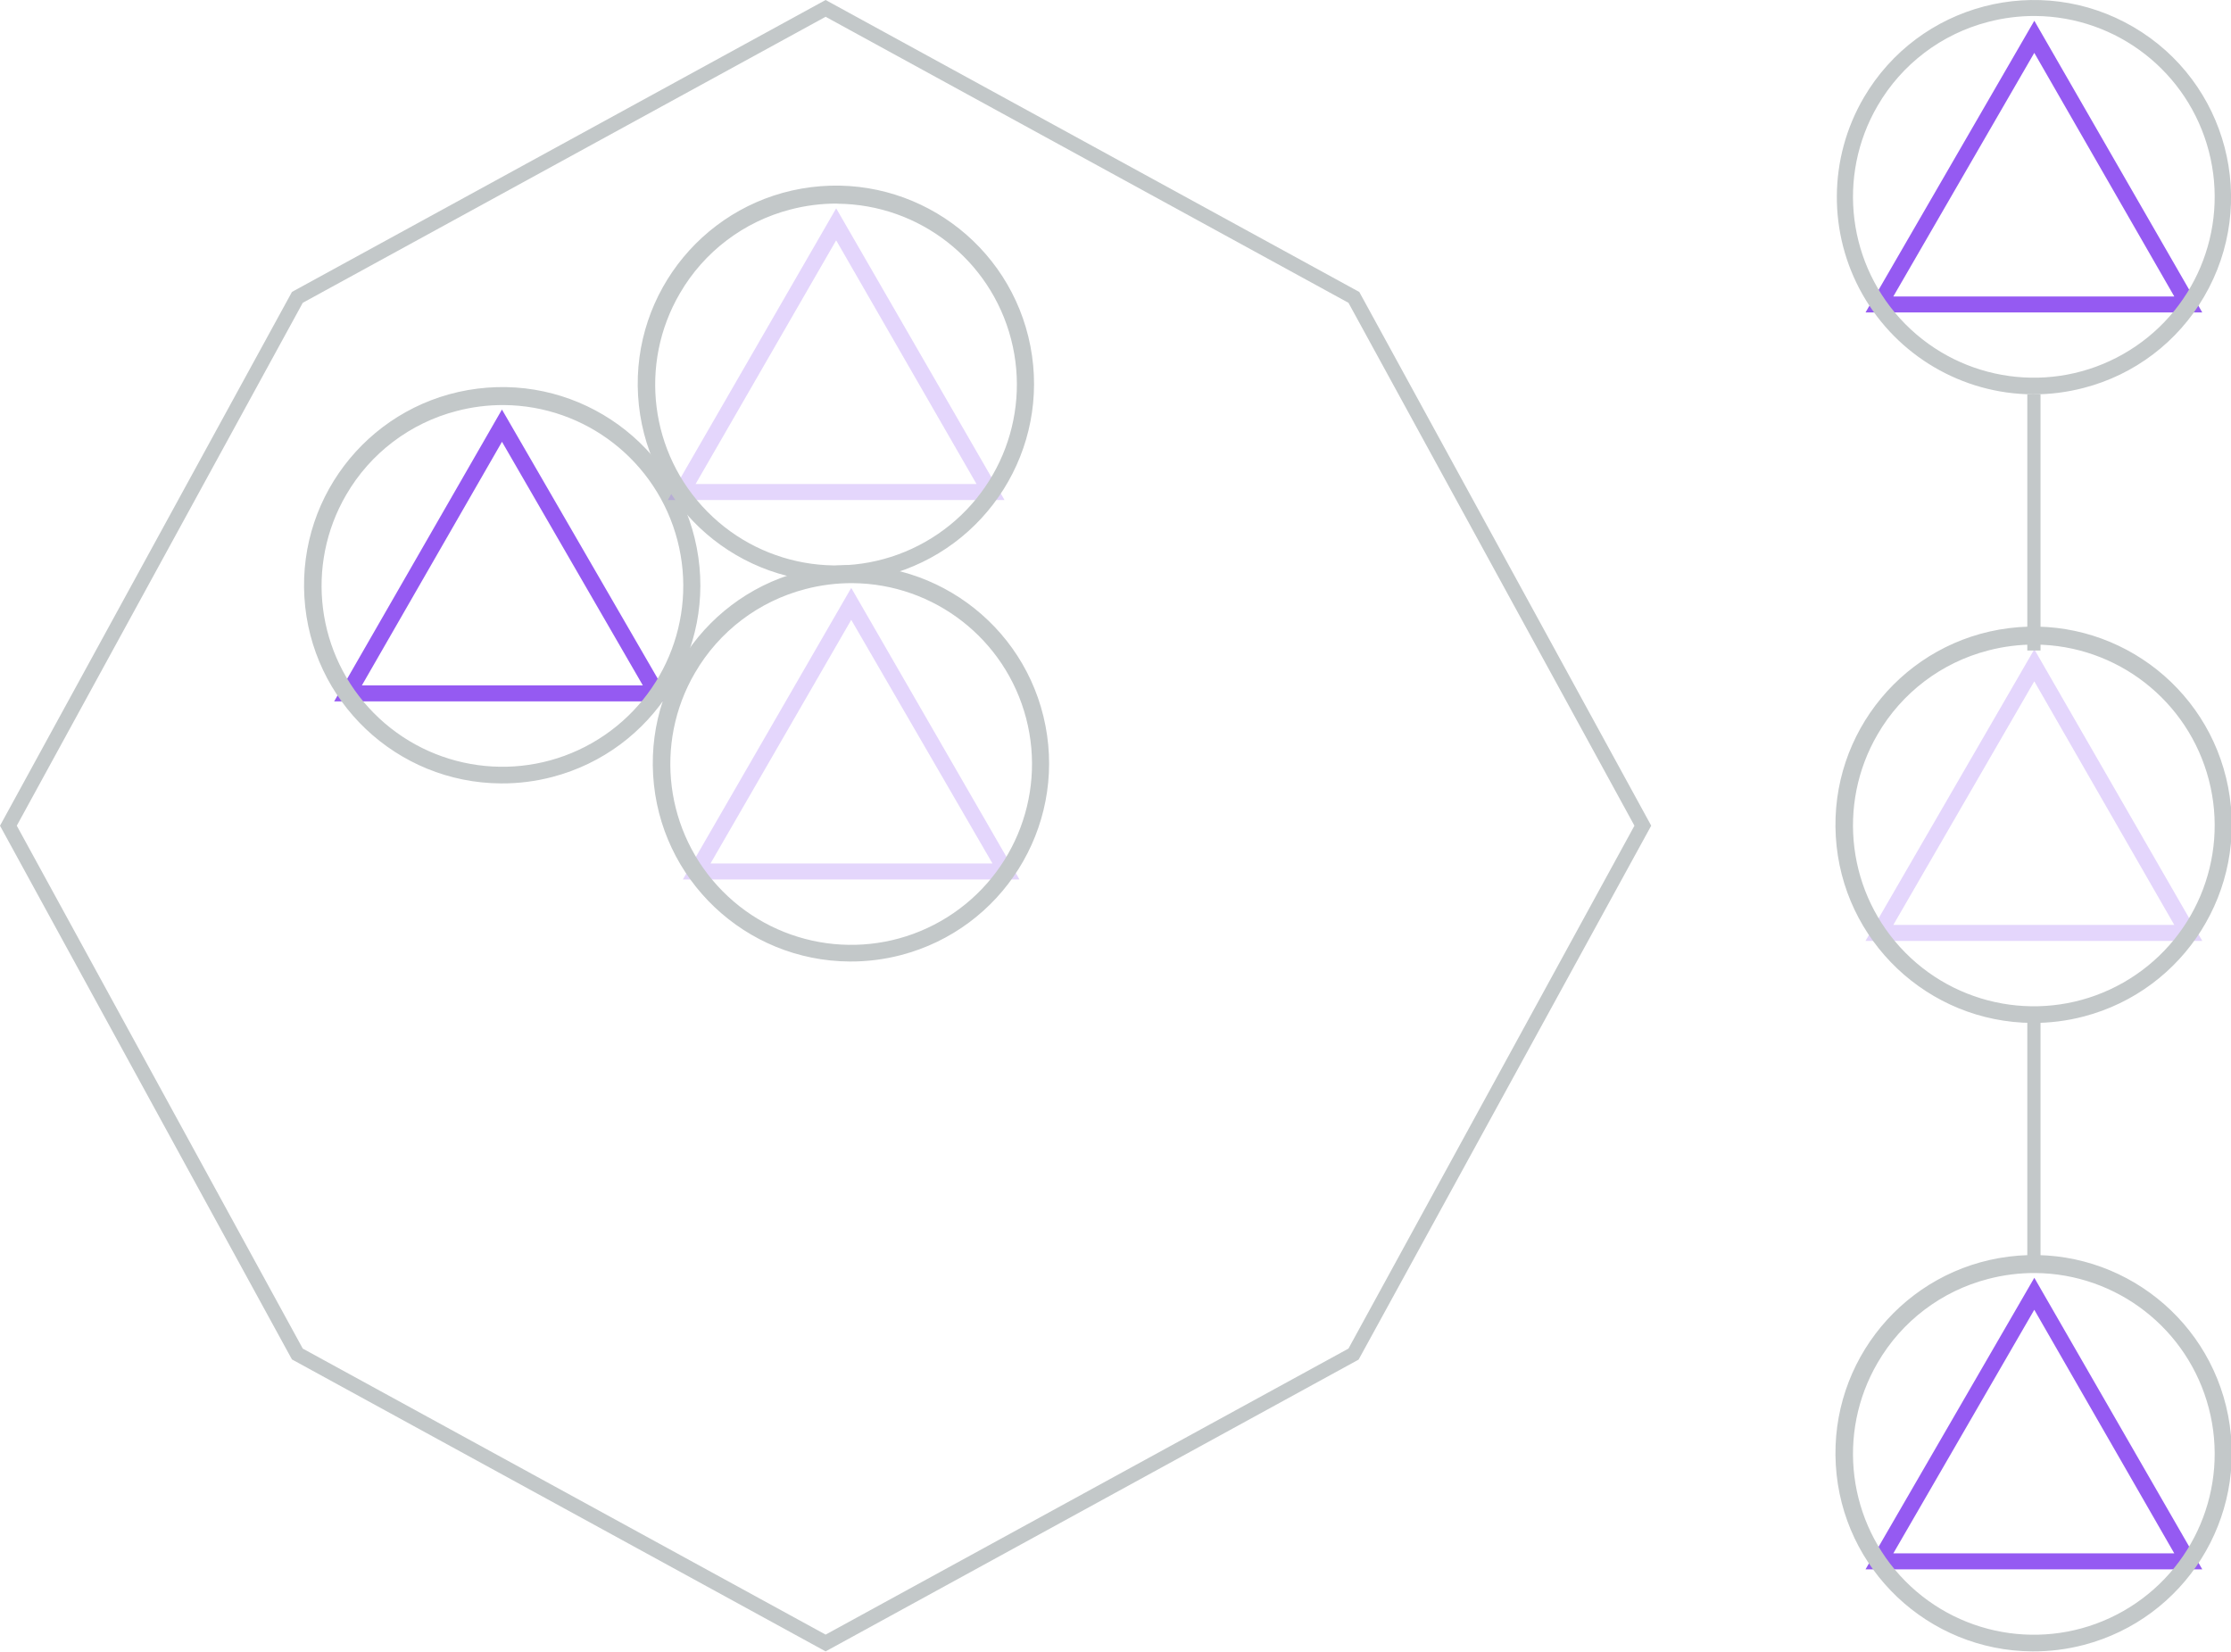
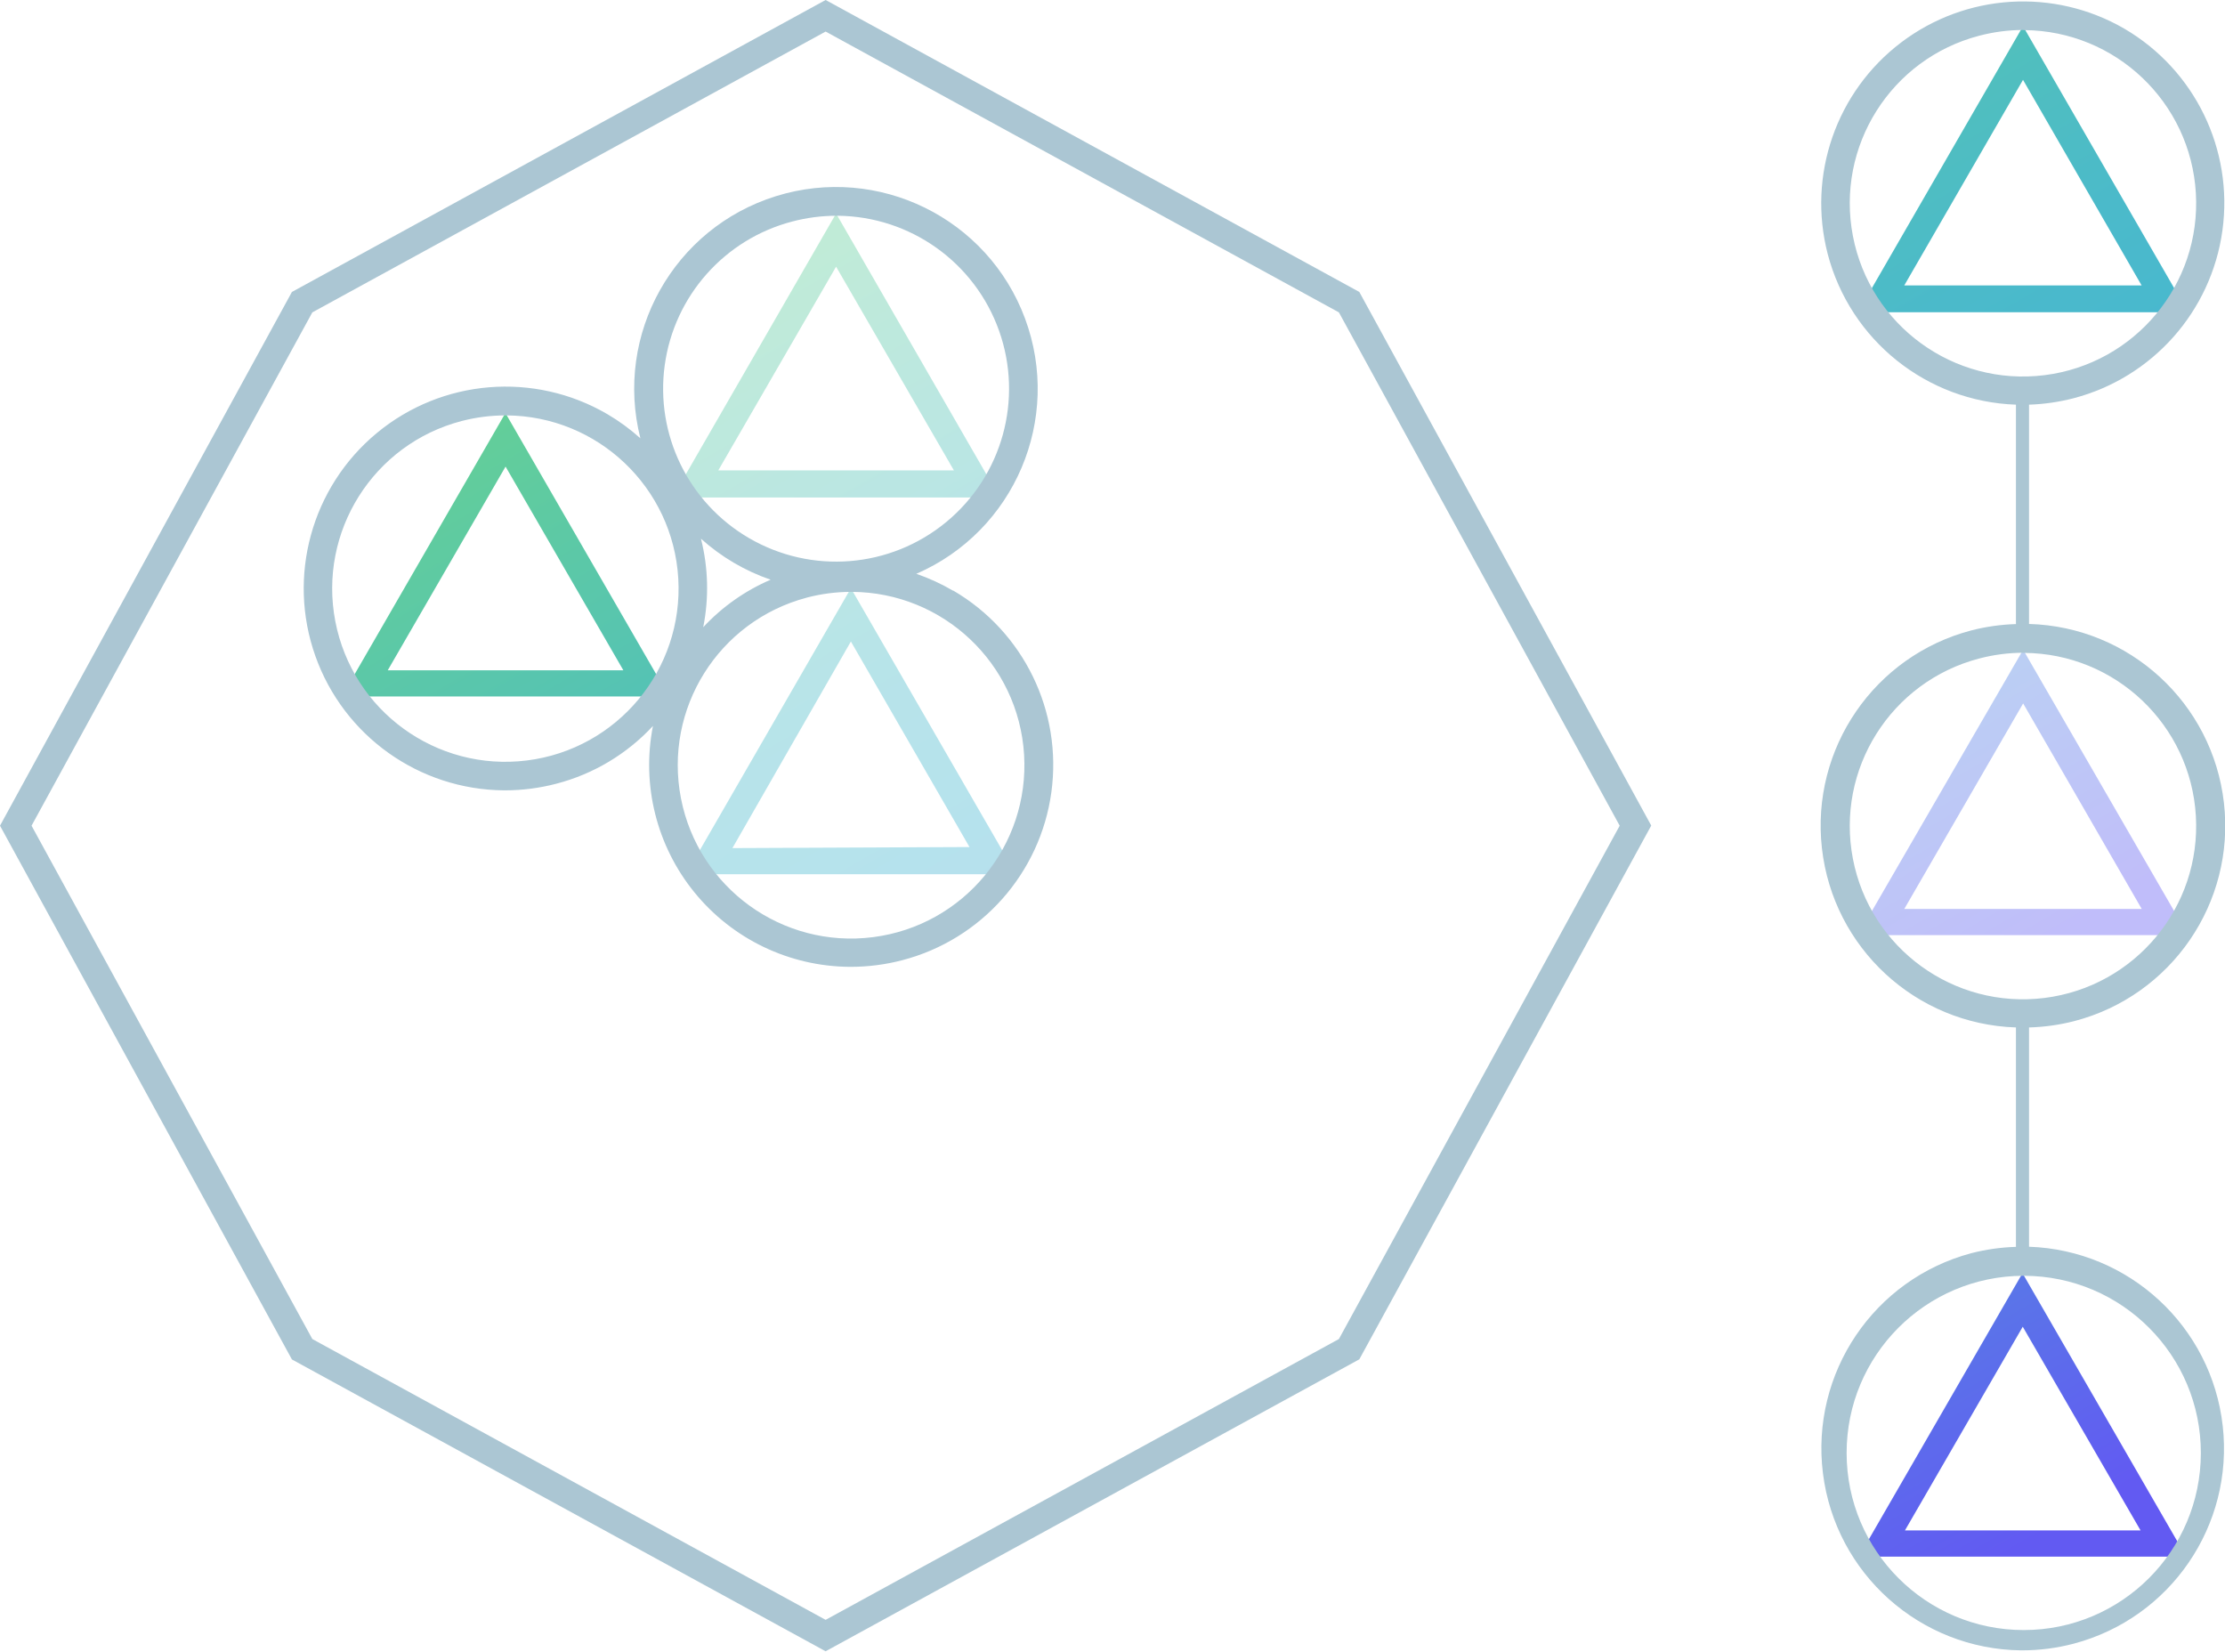
- <svg xmlns="http://www.w3.org/2000/svg" viewBox="0 0 168.89 125">
+ <svg xmlns="http://www.w3.org/2000/svg" xmlns:xlink="http://www.w3.org/1999/xlink" viewBox="0 0 169.97 126.14">
  <defs>
-     <style>.cls-1,.cls-4{fill:#c3c8c9;}.cls-2{fill:#955af2;stroke:#955af2;}.cls-2,.cls-4{stroke-miterlimit:10;}.cls-3{opacity:0.25;}.cls-4{stroke:#c3c8c9;}</style>
+     <style>.cls-1{opacity:0.4;fill:url(#linear-gradient);}.cls-2{fill:url(#linear-gradient-2);}.cls-3{fill:#abc6d3;}</style>
+     <linearGradient id="linear-gradient" x1="75.43" y1="9.63" x2="125.12" y2="95.69" gradientUnits="userSpaceOnUse">
+       <stop offset="0" stop-color="#63ce99" />
+       <stop offset="0.18" stop-color="#54c2b6" />
+       <stop offset="0.34" stop-color="#4bbaca" />
+       <stop offset="0.46" stop-color="#47b7d1" />
+       <stop offset="0.55" stop-color="#4babd5" />
+       <stop offset="0.73" stop-color="#548ae1" />
+       <stop offset="0.95" stop-color="#625af2" />
+     </linearGradient>
+     <linearGradient id="linear-gradient-2" x1="79.1" y1="8.17" x2="149.03" y2="129.3" xlink:href="#linear-gradient" />
  </defs>
  <g id="Layer_2" data-name="Layer 2">
    <g id="polys">
-       <path class="cls-1" d="M62.5,125,22.1,102.9,0,62.5l.15-.27L22.1,22.1l.14-.08L62.5,0l40.4,22.1L125,62.5l-.15.27-22,40.14-.14.08ZM22.92,102.08,62.5,123.73l39.58-21.65L123.73,62.5,102.08,22.92,62.5,1.27,22.92,22.92,1.27,62.5Z" />
-       <path class="cls-2" d="M49.92,52.59H26.16L38,32Zm-23.39-.21h23L38,32.44Z" />
-       <path class="cls-1" d="M37.93,59.3a15,15,0,1,1,3.89-.49A15,15,0,0,1,37.93,59.3Zm.21-28.64a13.79,13.79,0,0,0-3.57.45,13.61,13.61,0,0,0-8.36,6.34h0a13.69,13.69,0,1,0,11.93-6.79Z" />
-       <g class="cls-3">
-         <path class="cls-2" d="M75.18,37.35H51.42L63.3,16.77Zm-23.39-.21h23L63.3,17.19Z" />
-       </g>
-       <path class="cls-1" d="M63.19,44.05a15,15,0,1,1,3.89-.49A15,15,0,0,1,63.19,44.05Zm.21-28.64a13.79,13.79,0,0,0-3.57.45,13.61,13.61,0,0,0-8.36,6.34h0A13.69,13.69,0,1,0,63.4,15.42Z" />
-       <g class="cls-3">
-         <path class="cls-2" d="M76.31,66.07H52.56L64.44,45.5Zm-23.39-.21H76L64.44,45.92Z" />
-       </g>
-       <path class="cls-1" d="M64.33,72.78a15,15,0,1,1,3.89-.49A15,15,0,0,1,64.33,72.78Zm.21-28.64a13.79,13.79,0,0,0-3.57.45,13.61,13.61,0,0,0-8.36,6.34h0a13.69,13.69,0,1,0,11.93-6.79Z" />
-       <path class="cls-2" d="M165.85,23.15H142.09L154,2.57Zm-23.39-.21h23L154,3Z" />
-       <path class="cls-1" d="M153.86,29.85A14.93,14.93,0,0,1,141.09,7.39a14.92,14.92,0,1,1,25.76,15.07,14.82,14.82,0,0,1-9.1,6.9A15,15,0,0,1,153.86,29.85Zm.21-28.64a13.79,13.79,0,0,0-3.57.45A13.61,13.61,0,0,0,142.14,8h0a13.69,13.69,0,1,0,11.93-6.79Z" />
-       <g class="cls-3">
-         <path class="cls-2" d="M165.85,70.72H142.09L154,50.15Zm-23.39-.21h23L154,50.57Z" />
-       </g>
-       <path class="cls-1" d="M153.86,77.43a15,15,0,1,1,3.89-.49A15,15,0,0,1,153.86,77.43Zm.21-28.64a13.79,13.79,0,0,0-3.57.45,13.61,13.61,0,0,0-8.36,6.34h0a13.69,13.69,0,1,0,11.93-6.79Z" />
-       <path class="cls-2" d="M165.85,118.29H142.09L154,97.72Zm-23.39-.21h23L154,98.14Z" />
-       <path class="cls-1" d="M153.86,125a15,15,0,1,1,3.89-.49A15,15,0,0,1,153.86,125Zm.21-28.64a13.79,13.79,0,0,0-3.57.45,13.61,13.61,0,0,0-8.36,6.34h0a13.69,13.69,0,1,0,11.93-6.79Z" />
-       <line class="cls-4" x1="153.97" y1="29.85" x2="153.97" y2="49.24" />
-       <line class="cls-4" x1="153.97" y1="76.54" x2="153.97" y2="95.93" />
+       <path class="cls-1" d="M63.87,16.31,51.37,38h25Zm0,4.06,9,15.56h-18ZM52.4,66.78H77.62L65,44.93Zm3.55-2L65,49l9.06,15.7Zm98.6-15.15L141.93,71.43h25.22Zm0,4.1,9.06,15.7H145.47Z" />
+       <path class="cls-2" d="M26.11,53.2h25L38.61,31.55Zm3.51-2,9-15.56,9,15.56ZM154.54,2,141.93,23.85h25.22Zm0,4.1,9.06,15.7H145.47ZM142,118.9h25l-12.5-21.65Zm3.52-2,9-15.56,9,15.56Z" />
+       <path class="cls-3" d="M103.84,22.3,63.31.13,63.07,0,22.3,22.3,0,63.07l22.3,40.77L62.83,126l.24.13,40.77-22.3,22.3-40.77L103.91,22.43ZM63.07,123.73,23.86,102.28,2.41,63.07,23.86,23.86,63.07,2.41l39.21,21.45,21.45,39.21-21.45,39.21Z" />
+       <path class="cls-3" d="M72.79,45.11A15.55,15.55,0,0,0,70,43.83,15.41,15.41,0,1,0,48.92,33.48a15.57,15.57,0,0,0-2.53-1.85,15.42,15.42,0,1,0-7.9,28.74h.09a15.56,15.56,0,0,0,3.93-.51,15.31,15.31,0,0,0,7.37-4.41,15.42,15.42,0,0,0,15,18.4H65a15.54,15.54,0,0,0,3.94-.51,15.42,15.42,0,0,0,3.88-28.23ZM38.63,31.73h.07a13.23,13.23,0,1,1-3.44.43A13.37,13.37,0,0,1,38.63,31.73ZM57.2,41.09a13.2,13.2,0,0,1,3.32-24.17,13.32,13.32,0,0,1,3.37-.44H64A13.21,13.21,0,1,1,57.2,41.09Zm4.46,4.55A13.32,13.32,0,0,1,65,45.21h.07a13.24,13.24,0,1,1-3.44.44Zm-8.11-4.49a15.47,15.47,0,0,0,5.32,3.13,15.22,15.22,0,0,0-5.15,3.63A15.34,15.34,0,0,0,53.55,41.16Z" />
+       <path class="cls-3" d="M158.44,78A15.42,15.42,0,0,0,155,47.66V30.91a15.63,15.63,0,0,0,3.4-.49,15.42,15.42,0,0,0,3.88-28.23A15.42,15.42,0,0,0,139.62,19.4,15.42,15.42,0,0,0,154,30.91V47.67a15.55,15.55,0,0,0-3.4.48A15.42,15.42,0,0,0,154,78.48V95.24a15.57,15.57,0,0,0-3.4.48,15.43,15.43,0,0,0,3.79,30.34h.09a15.52,15.52,0,0,0,3.93-.51A15.42,15.42,0,0,0,155,95.23V78.48A15.62,15.62,0,0,0,158.44,78Zm-3.88-28.13h.07a13.23,13.23,0,1,1-3.44.43A13.38,13.38,0,0,1,154.56,49.86Zm0-47.57h.07a13.23,13.23,0,1,1-3.44.43A13.38,13.38,0,0,1,154.56,2.29Zm.07,95.15a13.53,13.53,0,1,1-.07,0Z" />
    </g>
  </g>
</svg>
